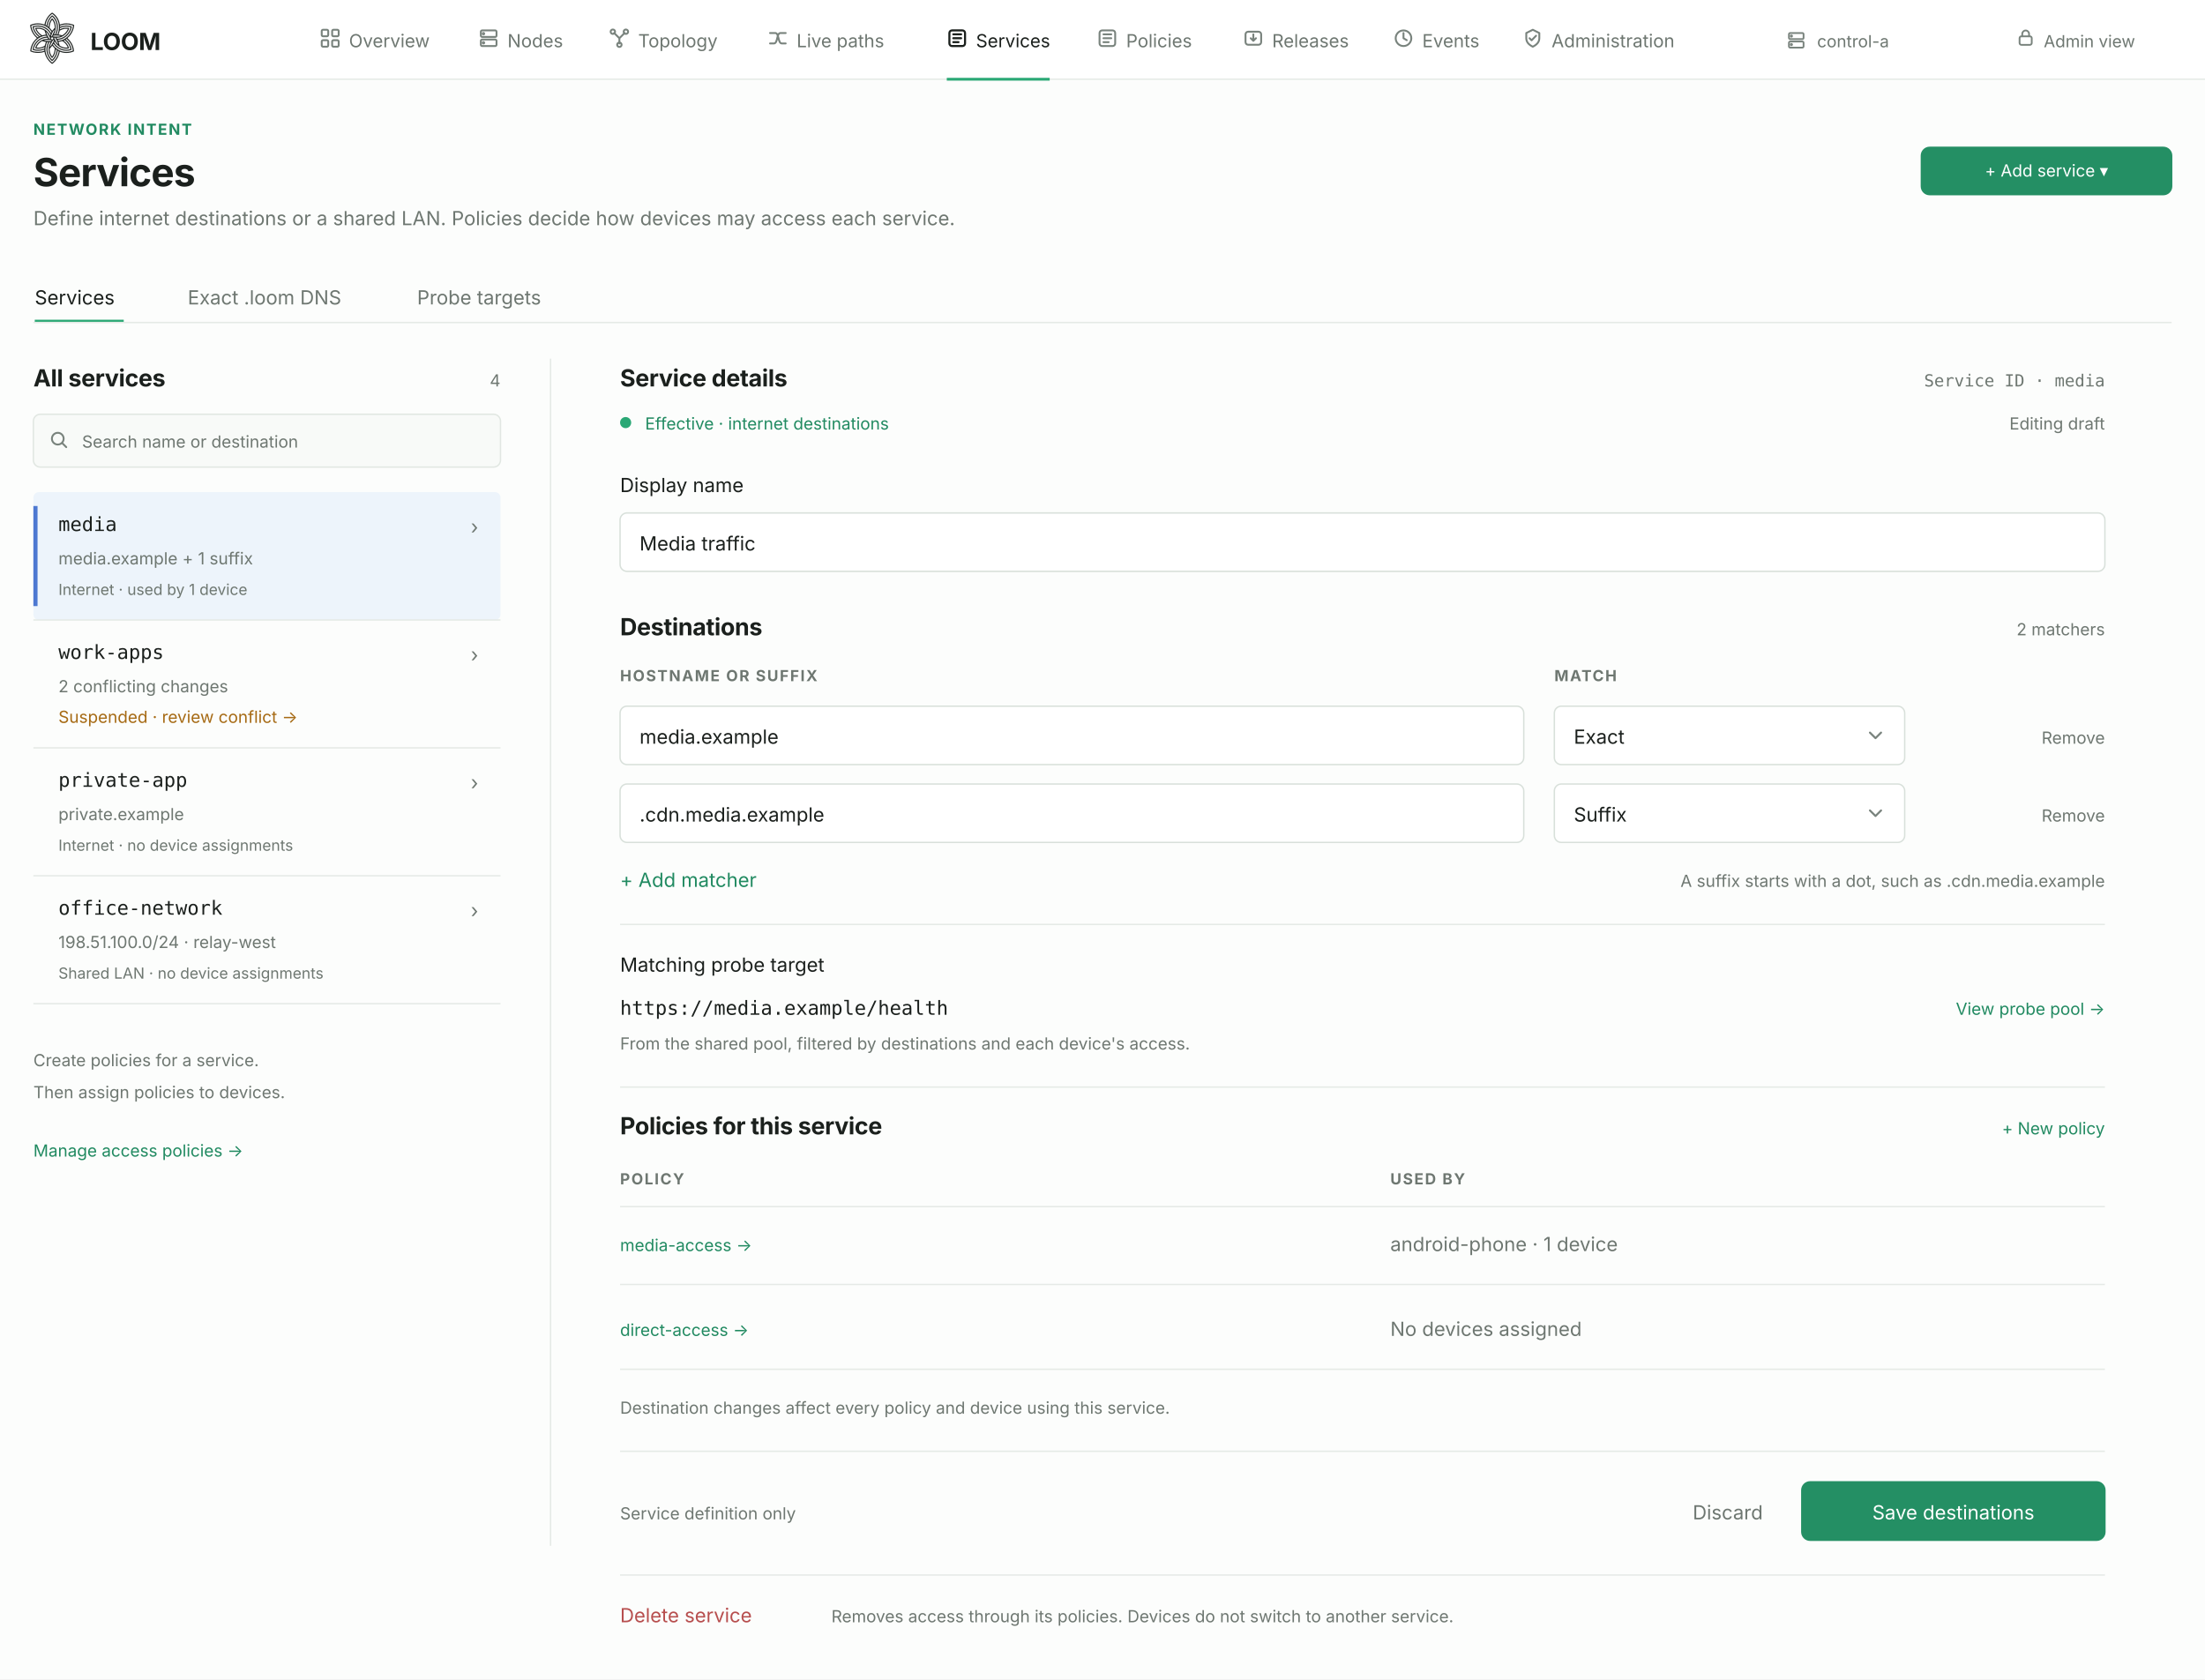
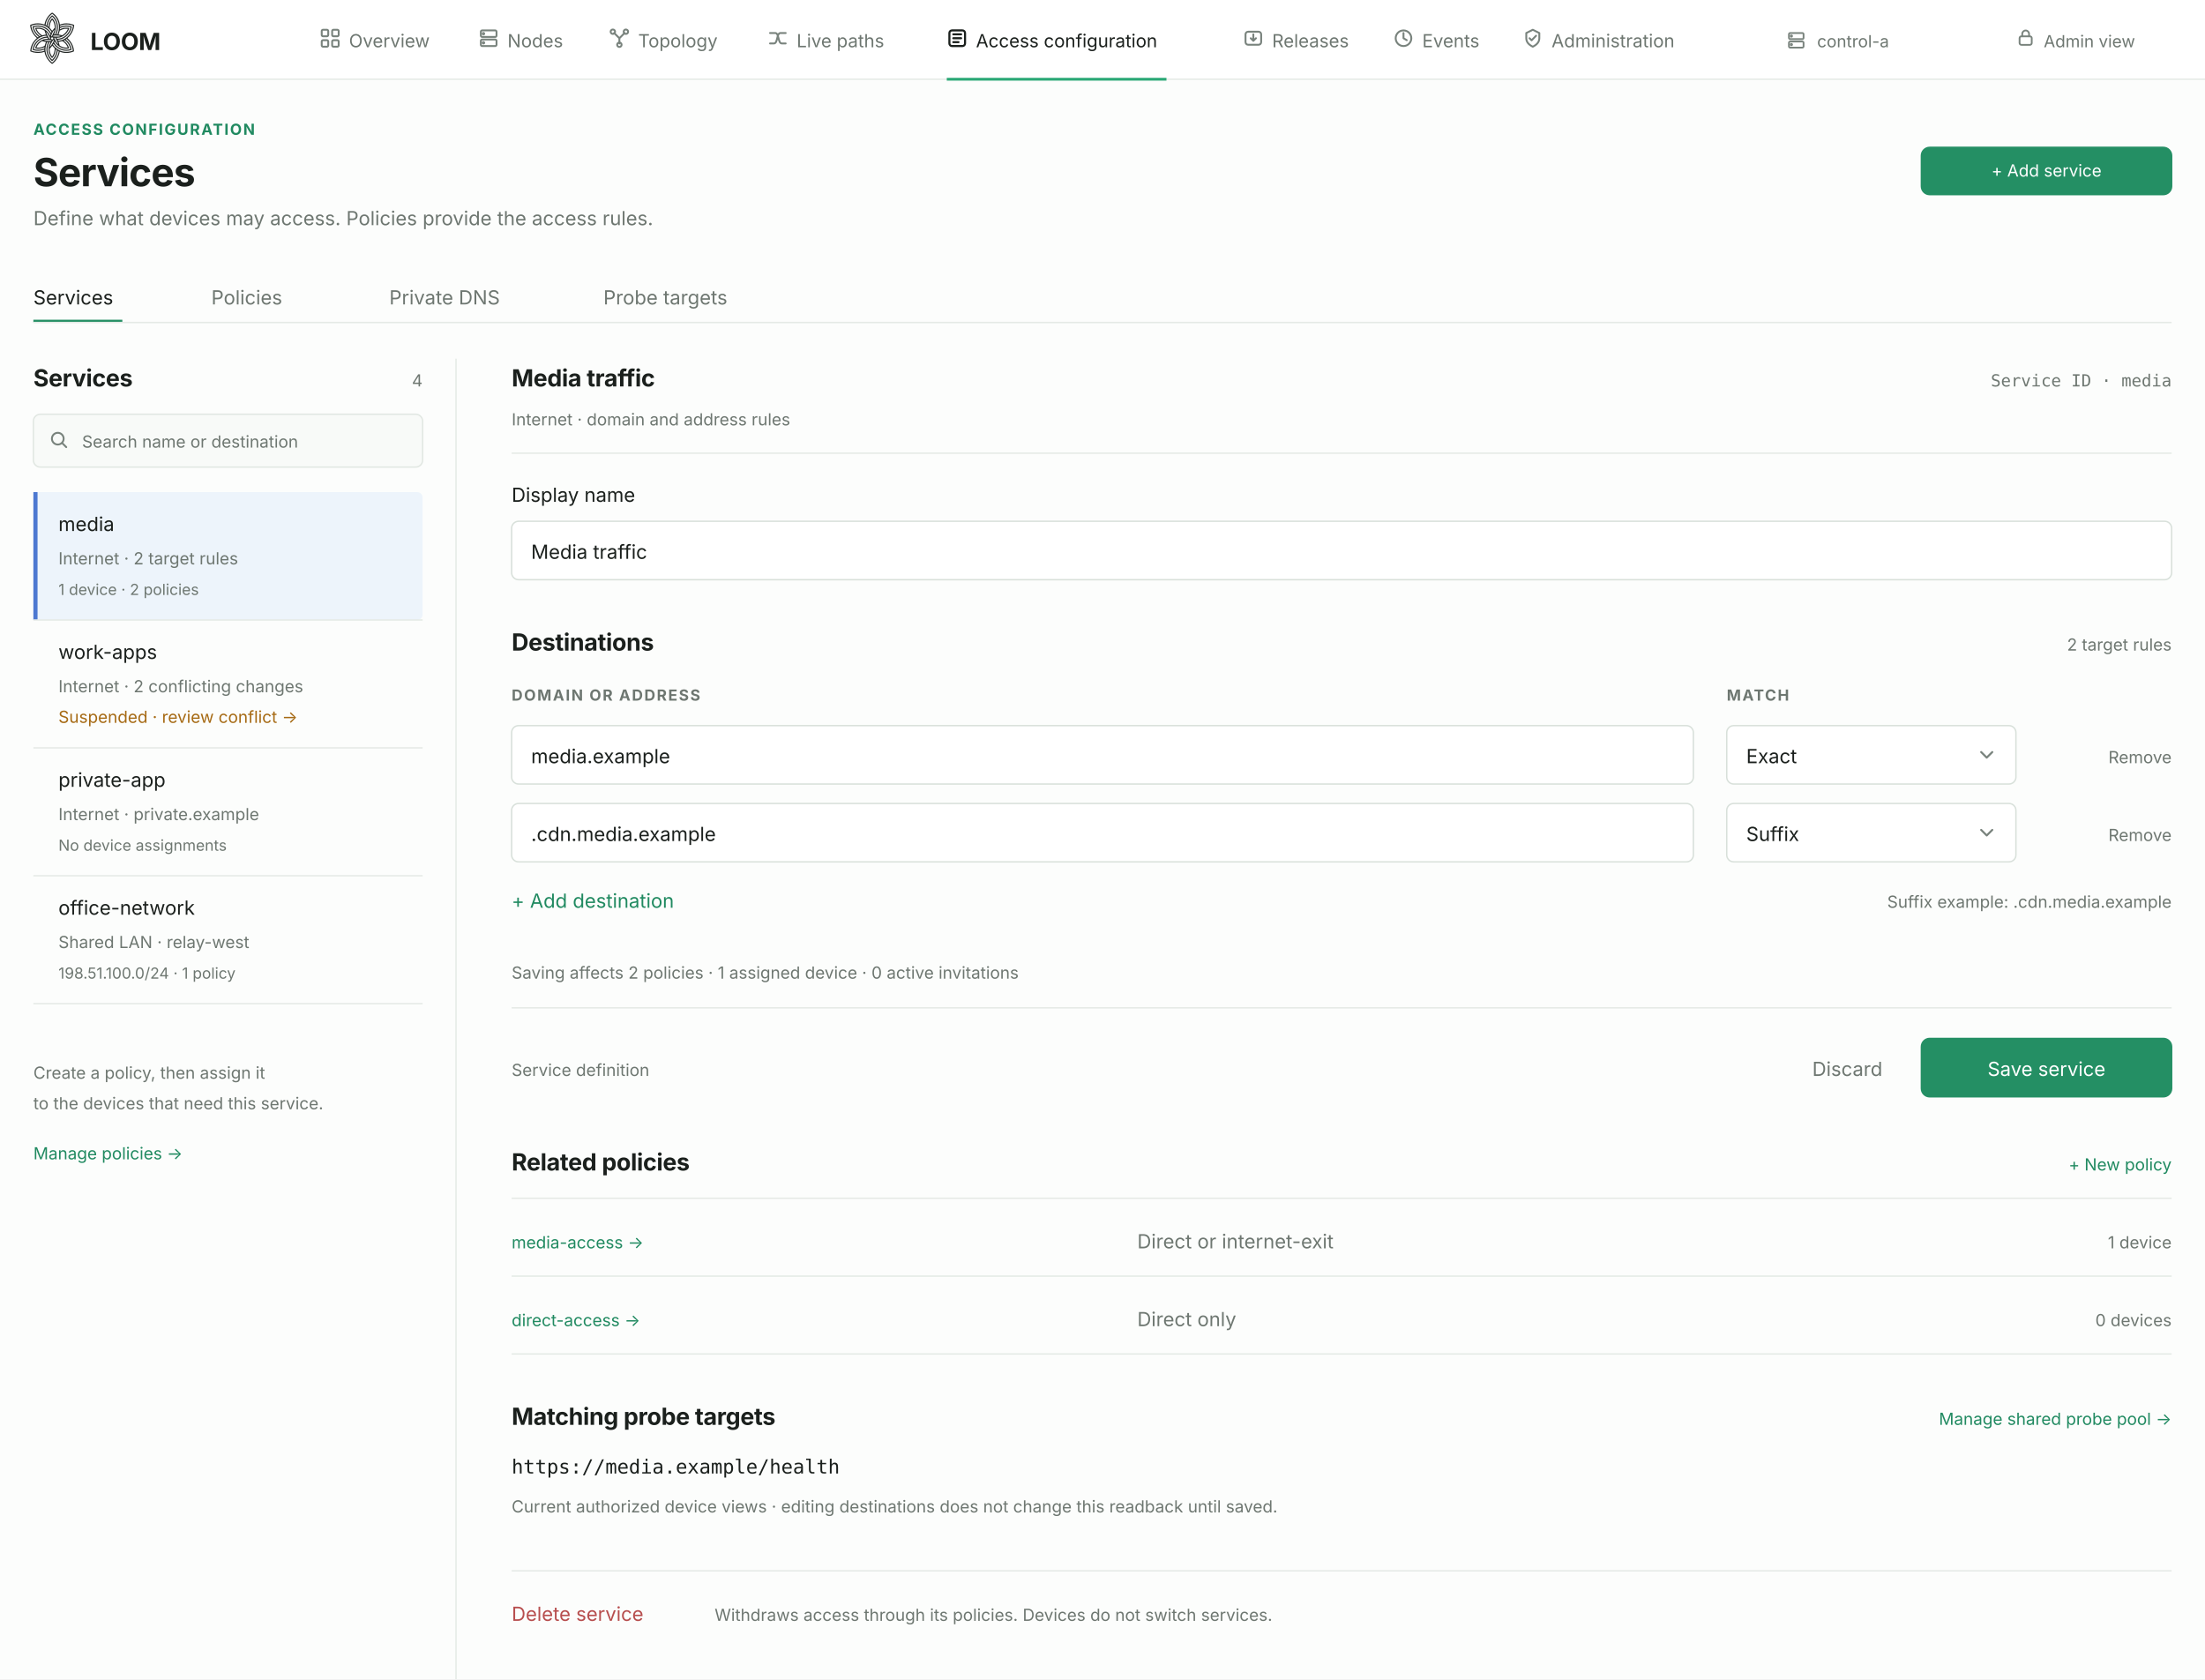
- <svg xmlns="http://www.w3.org/2000/svg" width="1586" height="1208" viewBox="0 0 1586 1208" role="img" aria-labelledby="svg-title svg-desc">
+ <svg xmlns="http://www.w3.org/2000/svg" width="1586" height="1208" viewBox="0 0 1586 1208" role="document" aria-labelledby="svg-title svg-desc">
  <defs>
    <marker id="route-arrow" markerWidth="8" markerHeight="8" refX="7" refY="4" orient="auto" markerUnits="strokeWidth">
      <path d="M0 0L8 4L0 8Z" fill="#4D78D1" />
    </marker>
    <symbol id="icon-grid" viewBox="0 0 16 16">
      <rect x="1.5" y="1.5" width="5" height="5" rx="1" />
      <rect x="9.5" y="1.5" width="5" height="5" rx="1" />
      <rect x="1.5" y="9.5" width="5" height="5" rx="1" />
      <rect x="9.5" y="9.5" width="5" height="5" rx="1" />
    </symbol>
    <symbol id="icon-node" viewBox="0 0 16 16">
      <rect x="2" y="2" width="12" height="5" rx="1" />
      <rect x="2" y="9" width="12" height="5" rx="1" />
      <circle cx="4" cy="4.5" r=".6" />
      <circle cx="4" cy="11.5" r=".6" />
    </symbol>
    <symbol id="icon-topology" viewBox="0 0 16 16">
      <path d="M4 4l4 4 4-4M8 8v4" />
      <circle cx="3" cy="3" r="1.7" />
      <circle cx="13" cy="3" r="1.7" />
      <circle cx="8" cy="13" r="1.7" />
    </symbol>
    <symbol id="icon-path" viewBox="0 0 16 16">
      <path d="M2 4h4c3 0 2 8 5 8h3M2 12h3c3 0 2-8 5-8h4" />
    </symbol>
    <symbol id="icon-service" viewBox="0 0 16 16">
      <rect x="2" y="2" width="12" height="12" rx="2" />
      <path d="M5 5h6M5 8h6M5 11h4" />
    </symbol>
    <symbol id="icon-release" viewBox="0 0 16 16">
      <rect x="2" y="3" width="12" height="10" rx="2" />
      <path d="M8 5v5m-2-2 2 2 2-2" />
    </symbol>
    <symbol id="icon-events" viewBox="0 0 16 16">
      <circle cx="8" cy="8" r="6" />
      <path d="M8 4v4l2.5 1.5" />
    </symbol>
    <symbol id="icon-signed" viewBox="0 0 16 16">
      <path d="M8 1.5 13 4v4c0 3-2 5-5 6.5C5 13 3 11 3 8V4Z" />
      <path d="m5.5 8 1.6 1.6 3.4-3.5" />
    </symbol>
    <symbol id="icon-lock" viewBox="0 0 16 16">
      <rect x="3" y="7" width="10" height="7" rx="1.5" />
      <path d="M5.2 7V5a2.8 2.8 0 0 1 5.6 0v2" />
    </symbol>
    <symbol id="icon-search" viewBox="0 0 16 16">
      <circle cx="7" cy="7" r="4.5" />
      <path d="m10.5 10.5 3 3" />
    </symbol>
    <symbol id="icon-terminal" viewBox="0 0 16 16">
      <rect x="1.5" y="2" width="13" height="12" rx="2" />
      <path d="m4 5 3 3-3 3m5 0h3" />
    </symbol>
    <symbol id="icon-code" viewBox="0 0 16 16">
      <path d="m5.5 3-4 5 4 5m5-10 4 5-4 5M9.5 2l-3 12" />
    </symbol>
    <symbol id="icon-qr" viewBox="0 0 16 16">
      <path d="M2 2h4v4H2zm8 0h4v4h-4zM2 10h4v4H2zm8 0v2m3-2v4m-3 0h2" />
    </symbol>
    <symbol id="icon-phone" viewBox="0 0 16 16">
      <rect x="4" y="1" width="8" height="14" rx="2" />
      <path d="M7 3h2M7 13h2" />
    </symbol>
    <symbol id="icon-globe" viewBox="0 0 16 16">
      <circle cx="8" cy="8" r="6" />
      <ellipse cx="8" cy="8" rx="2.5" ry="6" />
      <path d="M2 8h12" />
    </symbol>
    <symbol id="icon-expand" viewBox="0 0 16 16">
      <path d="M6 2H2v4m8-4h4v4M2 10v4h4m8-4v4h-4" />
    </symbol>
    <symbol id="icon-chevron" viewBox="0 0 16 16">
      <path d="m4 6 4 4 4-4" />
    </symbol>
    <symbol id="icon-filter" viewBox="0 0 16 16">
      <path d="M2 4h12M4 8h8m-6 4h4" />
    </symbol>
    <style>
    .ui { font-family: Inter, "Atkinson Hyperlegible Next", ui-sans-serif, system-ui, -apple-system, "Segoe UI", sans-serif; fill:#1B201D }
    .mono { font-family: "Intel One Mono", "SFMono-Regular", Consolas, monospace }
    .title { font-size:28px; font-weight:700; letter-spacing:-.5px }
    .section { font-size:17px; font-weight:650; letter-spacing:-.2px }
    .metric { font-size:22px; font-weight:650; letter-spacing:-.3px }
    .body { font-size:14px }
    .small { font-size:12px }
    .tiny { font-size:11px }
    .micro { font-size:10px }
    .eyebrow { font-size:11px; font-weight:700; letter-spacing:1px }
    .muted { fill:#6E7771 }
    .faint { fill:#929B95 }
    .green { fill:#218A61 }
    .amber { fill:#A66A14 }
    .red { fill:#B74E4E }
    .blue { fill:#427994 }
    .white { fill:#FFFFFF }
    .nav { font-size:13px }
    .nav-icon { fill:none; stroke:#79837D; stroke-width:1.45; stroke-linecap:round; stroke-linejoin:round }
    .nav-active { fill:none; stroke:#1B201D; stroke-width:1.6; stroke-linecap:round; stroke-linejoin:round }
    .rule { stroke:#E5EAE6; stroke-width:1 }
    .dash { stroke:#ABB7AF; stroke-width:1.5; stroke-dasharray:5 5; fill:none }
    .link { stroke:#B8C4BC; stroke-width:2; fill:none }
    .selected { stroke:#4D78D1; stroke-width:2.3; fill:none; marker-end:url(#route-arrow) }
</style>
  </defs>
  <rect width="1586" height="1208" fill="#FCFDFC" />
  <rect x="0" y="0" width="1586" height="58" fill="#FFFFFF" />
  <line class="rule" x1="0" y1="57" x2="1586" y2="57" />
  <svg x="18" y="8" width="39" height="39" viewBox="127 112 1000 1000">
    <g transform="translate(0,1254) scale(1,-1)">
      <path d="M616 1108 c-67 -49 -118 -133 -129 -209 0 -6 0 -6 -14 -1 -75 27 -166 24 -239 -6 -13 -5 -14 -7 -11 -29 12 -80 53 -155 115 -211 l9 -8 -6 -5 c-61 -53 -100 -121 -114 -200 -5 -31 -5 -38 4 -42 57 -26 138 -34 203 -20 13 2 22 5 39 10 14 5 14 5 15 -2 9 -70 60 -155 121 -204 17 -15 18 -15 34 -2 47 37 87 93 107 151 7 20 16 52 16 60 0 4 1 4 12 0 72 -28 158 -27 236 3 17 6 17 7 15 27 -8 79 -49 159 -111 215 l-9 9 10 9 c61 53 105 139 114 219 2 15 1 16 -28 26 -75 25 -156 25 -227 -2 -4 -1 -8 -2 -8 -2 -1 0 -2 7 -3 15 -15 81 -60 152 -126 198 -12 9 -14 9 -25 1z M639 1084 c105 -82 142 -225 92 -356 -7 -18 -7 -17 -16 -17 -4 0 -8 1 -8 1 -1 1 1 7 4 15 32 78 30 170 -5 243 -16 35 -40 66 -68 88 -9 8 -11 8 -20 0 -47 -39 -82 -103 -93 -169 -1 -7 -2 -12 -2 -13 -1 0 -17 8 -17 9 -1 1 4 27 7 40 13 44 37 89 68 124 15 16 44 43 47 43 0 0 5 -3 11 -8z M638 1031 c77 -72 98 -200 50 -307 -3 -8 -5 -11 -7 -12 -2 -1 -17 -1 -18 0 -1 0 2 6 5 12 44 94 31 213 -31 278 -10 11 -12 10 -29 -12 -26 -36 -44 -83 -47 -128 0 -6 -1 -11 -1 -11 -1 0 -6 4 -16 11 -4 3 2 39 12 67 13 41 41 84 68 108 4 4 3 4 14 -6z M635 973 c24 -33 37 -74 40 -124 l0 -15 -10 -10 c-11 -11 -23 -25 -32 -38 -6 -8 -5 -9 -13 3 -9 13 -19 24 -30 36 l-10 10 0 13 c3 48 18 94 42 128 6 7 6 7 13 -3z M413 893 c79 -13 148 -56 193 -118 12 -17 11 -15 6 -26 -3 -6 -5 -10 -5 -10 0 0 -4 6 -9 13 -66 103 -190 147 -314 114 -20 -6 -21 -6 -14 -34 15 -60 54 -120 102 -158 9 -8 9 -7 0 -12 -9 -6 -8 -6 -18 2 -57 48 -97 120 -110 196 -2 14 -3 13 7 16 22 9 53 16 85 19 13 2 61 0 77 -2z M923 895 c30 -3 83 -16 89 -22 2 -2 -7 -43 -14 -64 -34 -100 -109 -176 -200 -203 -23 -7 -59 -13 -61 -11 -2 2 -8 16 -8 16 0 1 7 2 16 2 74 9 136 45 185 108 27 35 49 81 57 120 4 17 3 19 -13 24 -62 19 -135 15 -193 -9 -9 -4 -9 -5 -9 7 l0 10 9 3 c25 10 56 17 83 19 9 1 50 1 59 0z M400 854 c70 -9 134 -47 176 -104 7 -11 21 -34 21 -36 0 -2 -6 -24 -7 -25 0 -1 -4 5 -8 13 -38 76 -106 124 -190 134 -14 2 -49 1 -62 -1 -16 -3 -18 -5 -12 -21 14 -42 48 -88 87 -117 7 -5 13 -10 13 -10 0 -1 -17 -9 -18 -9 -5 0 -42 35 -56 52 -24 29 -46 72 -54 105 -3 11 -3 10 11 14 30 8 67 10 99 5z M926 854 c13 -1 39 -7 40 -9 2 -2 -8 -34 -17 -55 -43 -93 -125 -152 -220 -158 l-11 0 -6 9 c-3 5 -5 9 -5 9 0 1 8 1 18 1 56 0 107 23 153 69 29 29 59 79 63 104 1 10 -11 13 -53 12 -42 0 -71 -6 -107 -24 -12 -6 -11 -6 -10 5 1 4 1 9 1 10 0 3 1 3 13 8 45 19 93 26 141 19z M391 816 c30 -3 68 -16 91 -32 l6 -3 4 -15 c4 -16 10 -34 16 -47 4 -11 4 -11 -3 -11 -12 -2 -37 -6 -48 -9 -16 -4 -14 -4 -26 4 -38 25 -67 57 -86 96 -7 15 -7 16 0 17 10 1 36 1 46 0z M914 816 c3 -2 2 -5 -4 -18 -19 -39 -53 -75 -89 -97 l-8 -5 -11 3 c-15 4 -33 8 -45 9 -6 1 -11 2 -11 2 -1 0 1 7 4 14 6 17 12 36 15 48 l1 9 9 5 c27 15 55 25 85 30 10 1 51 1 54 0z M669 789 c-4 -19 -7 -27 -14 -39 -10 -18 -20 -39 -29 -64 -1 -4 -2 -5 -10 -9 -9 -5 -9 -5 -5 11 10 40 28 75 51 103 10 12 10 12 7 -2z M529 746 c14 -16 17 -20 25 -37 8 -17 22 -42 30 -54 5 -9 6 -24 1 -26 -7 -2 -13 5 -35 46 -15 28 -35 75 -35 83 0 2 7 -4 14 -12z M721 691 c25 -1 43 -3 61 -8 4 0 2 -2 -8 -5 -19 -6 -28 -7 -48 -6 -12 1 -29 1 -46 1 -36 -1 -37 -1 -33 11 2 7 1 6 24 7 12 0 23 1 26 1 2 0 13 0 24 -1z M525 681 c5 -10 5 -10 -7 -10 -120 -9 -223 -101 -248 -221 -4 -22 -4 -23 11 -28 61 -19 132 -16 192 7 5 2 9 3 10 3 0 0 0 -5 0 -10 l1 -9 -9 -4 c-62 -24 -145 -25 -216 -1 -17 5 -16 4 -14 15 15 104 74 190 160 235 34 17 63 25 108 30 8 1 7 2 12 -7z M638 655 l9 -4 0 -10 c1 -13 2 -12 -10 -19 l-9 -6 -10 6 -9 6 -1 11 0 11 9 5 c12 6 11 6 21 0z M683 651 c0 -1 6 -10 12 -21 18 -30 29 -54 39 -82 6 -19 6 -19 -4 -9 -16 16 -22 25 -30 42 -7 14 -25 48 -30 54 -2 3 -3 15 -1 16 1 2 13 1 14 0z M546 642 c3 -5 5 -9 5 -9 0 -1 -7 -1 -16 -1 -94 0 -185 -66 -216 -155 -7 -22 -6 -23 23 -27 44 -5 89 3 131 21 7 3 13 6 13 6 0 -1 -1 -5 -1 -11 l-1 -11 -11 -5 c-53 -22 -115 -26 -174 -12 -11 3 -10 3 -9 10 8 39 30 82 58 115 44 53 119 88 184 88 l9 0 5 -9z M902 622 c45 -39 79 -92 96 -151 5 -19 10 -43 10 -51 l1 -7 -14 -5 c-89 -30 -180 -22 -253 22 -40 25 -68 49 -93 83 l-7 10 4 7 c7 13 6 12 12 3 73 -104 198 -148 317 -110 12 4 13 4 8 27 -9 42 -31 88 -59 123 -8 10 -33 35 -42 41 -6 5 -6 5 2 11 9 6 8 6 18 -3z M542 610 c10 -1 27 -1 38 -1 l20 0 8 -5 c4 -2 8 -4 8 -5 0 0 -1 -2 -2 -4 l-1 -4 -43 0 c-45 1 -55 2 -81 7 -8 1 -14 3 -15 3 0 1 15 6 27 8 15 3 15 3 20 2 2 0 11 0 21 -1z M661 609 c5 -9 -53 -107 -73 -125 -3 -3 -3 0 1 14 4 17 8 26 14 37 12 18 31 52 34 60 1 2 4 5 11 10 11 7 11 7 13 4z M863 604 c48 -36 83 -90 98 -148 2 -7 3 -14 3 -14 -1 -1 -5 -3 -11 -4 -90 -23 -180 3 -247 69 -17 18 -42 51 -42 56 0 2 9 20 10 20 0 0 3 -4 5 -8 36 -66 102 -112 177 -124 12 -2 51 -2 64 0 19 4 21 5 17 17 -15 50 -55 103 -97 128 -1 1 -2 2 -2 2 0 1 17 10 19 10 0 0 3 -2 6 -4z M458 585 c12 -4 37 -9 48 -11 8 0 7 0 3 -10 -5 -13 -13 -36 -16 -49 -3 -13 -2 -12 -19 -21 -38 -19 -72 -26 -112 -25 -22 1 -23 1 -23 5 3 13 23 45 41 67 16 18 58 49 64 48 1 -1 7 -2 14 -4z M824 583 c35 -22 63 -53 81 -89 6 -12 11 -22 10 -23 -4 -3 -47 -2 -68 2 -26 5 -69 24 -82 35 0 1 -2 8 -4 17 -2 9 -6 23 -10 32 -6 19 -6 18 1 19 14 1 57 11 59 13 1 1 4 0 13 -6z M553 570 c1 -1 1 -2 -2 -7 -11 -21 -21 -55 -26 -82 -15 -86 17 -180 82 -245 20 -20 19 -20 40 0 44 45 71 101 82 165 1 6 2 11 2 11 0 1 4 -1 9 -4 l8 -4 0 -5 c-11 -74 -51 -146 -110 -198 -12 -10 -10 -10 -21 -1 -77 65 -122 167 -113 259 3 34 14 74 26 103 l4 9 9 0 c5 0 9 0 10 -1z M597 570 c0 -1 -4 -9 -8 -18 -43 -88 -35 -184 20 -258 15 -20 17 -21 27 -10 30 33 52 90 57 145 0 11 0 11 10 3 10 -7 9 -6 7 -19 -7 -62 -34 -117 -76 -161 l-7 -7 -8 8 c-51 50 -82 131 -77 200 3 35 12 70 28 103 l7 14 10 0 c5 0 10 0 10 0z M639 493 c5 -6 14 -17 22 -24 l13 -14 0 -8 c0 -44 -14 -93 -38 -130 -9 -14 -9 -14 -13 -8 -26 35 -42 84 -42 127 l0 11 12 12 c11 12 22 25 31 38 3 4 6 7 6 7 0 0 4 -5 9 -11z" fill="#252927" fill-rule="evenodd" clip-rule="evenodd" />
    </g>
  </svg>
  <text class="ui section" x="65" y="36" text-anchor="start">LOOM</text>
  <use href="#icon-grid" x="230" y="20" width="15" height="15" class="nav-icon" />
  <text class="ui nav muted" x="251" y="34" text-anchor="start">Overview</text>
  <use href="#icon-node" x="344" y="20" width="15" height="15" class="nav-icon" />
  <text class="ui nav muted" x="365" y="34" text-anchor="start">Nodes</text>
  <use href="#icon-topology" x="438" y="20" width="15" height="15" class="nav-icon" />
  <text class="ui nav muted" x="459" y="34" text-anchor="start">Topology</text>
  <use href="#icon-path" x="552" y="20" width="15" height="15" class="nav-icon" />
  <text class="ui nav muted" x="573" y="34" text-anchor="start">Live paths</text>
-   <use href="#icon-service" x="681" y="20" width="15" height="15" class="nav-active" />
-   <text class="ui nav" x="702" y="34" text-anchor="start">Services</text>
-   <line x1="681" y1="57" x2="755" y2="57" stroke="#2AA875" stroke-width="2" />
-   <use href="#icon-service" x="789" y="20" width="15" height="15" class="nav-icon" />
-   <text class="ui nav muted" x="810" y="34" text-anchor="start">Policies</text>
+   <a href="05-services.svg" data-ui="intent-entry">
+     <use href="#icon-service" x="681" y="20" width="15" height="15" class="nav-active" />
+     <text class="ui nav" x="702" y="34" text-anchor="start">Access configuration</text>
+     <line x1="681" y1="57" x2="839" y2="57" stroke="#2AA875" stroke-width="2" />
+   </a>
  <use href="#icon-release" x="894" y="20" width="15" height="15" class="nav-icon" />
  <text class="ui nav muted" x="915" y="34" text-anchor="start">Releases</text>
  <use href="#icon-events" x="1002" y="20" width="15" height="15" class="nav-icon" />
  <text class="ui nav muted" x="1023" y="34" text-anchor="start">Events</text>
  <a href="09-administration.svg" data-ui="administration-entry">
    <use href="#icon-signed" x="1095" y="20" width="15" height="15" class="nav-icon" />
    <text class="ui nav muted" x="1116" y="34" text-anchor="start">Administration</text>
  </a>
  <use href="#icon-node" x="1285" y="22" width="14" height="14" class="nav-icon" />
  <text class="ui small muted" x="1307" y="34" text-anchor="start">control-a</text>
  <use href="#icon-lock" x="1450" y="20" width="14" height="14" class="nav-icon" />
  <text class="ui small muted" x="1470" y="34" text-anchor="start">Admin view</text>
-   <text class="ui eyebrow green" x="24" y="97" text-anchor="start">NETWORK INTENT</text>
+   <text class="ui eyebrow green" x="24" y="97" text-anchor="start">ACCESS CONFIGURATION</text>
  <text class="ui title" x="24" y="134" text-anchor="start">Services</text>
-   <text class="ui body muted" x="24" y="162" text-anchor="start">Define internet destinations or a shared LAN. Policies decide how devices may access each service.</text>
-   <text class="ui body" x="25" y="219" text-anchor="start">Services</text>
-   <line x1="25" y1="231" x2="89" y2="231" stroke="#2AA875" stroke-width="2" />
-   <text class="ui body muted" x="135" y="219" text-anchor="start">Exact .loom DNS</text>
-   <text class="ui body muted" x="300" y="219" text-anchor="start">Probe targets</text>
+   <text class="ui body muted" x="24" y="162" text-anchor="start">Define what devices may access. Policies provide the access rules.</text>
+   <a href="05-services.svg" data-ui="intent-tab" aria-current="page">
+     <rect x="20" y="192" width="100" height="40" rx="0" fill="transparent" stroke="none" />
+     <text class="ui body" x="24" y="219" text-anchor="start">Services</text>
+     <line class="intent-selected" x1="24" y1="231" x2="88" y2="231" />
+   </a>
+   <a href="06-policies.svg" data-ui="intent-tab" aria-current="false">
+     <rect x="148" y="192" width="100" height="40" rx="0" fill="transparent" stroke="none" />
+     <text class="ui body muted" x="152" y="219" text-anchor="start">Policies</text>
+   </a>
+   <a href="05-services-dns.svg" data-ui="intent-tab" aria-current="false">
+     <rect x="276" y="192" width="126" height="40" rx="0" fill="transparent" stroke="none" />
+     <text class="ui body muted" x="280" y="219" text-anchor="start">Private DNS</text>
+   </a>
+   <a href="05-services-probes.svg" data-ui="intent-tab" aria-current="false">
+     <rect x="430" y="192" width="140" height="40" rx="0" fill="transparent" stroke="none" />
+     <text class="ui body muted" x="434" y="219" text-anchor="start">Probe targets</text>
+   </a>
  <line class="rule" x1="24" y1="232" x2="1562" y2="232" />
+   <style>.intent-selected{stroke:#248F64;stroke-width:2}[data-ui="intent-tab"]:focus-visible text{text-decoration:underline}</style>
  <g data-ui="button">
    <rect x="1382" y="106" width="180" height="34" rx="6" fill="#248F64" stroke="#248F64" />
-     <text class="ui small white" x="1472" y="127" text-anchor="middle">+ Add service ▾</text>
+     <text class="ui small white" x="1472" y="127" text-anchor="middle">+ Add service</text>
  </g>
  <g data-ui="catalog-list">
-     <text class="ui section" x="24" y="278" text-anchor="start">All services</text>
-     <text class="ui small muted" x="360" y="278" text-anchor="end">4</text>
-     <rect x="24" y="298" width="336" height="38" rx="5" fill="#F8FAF8" stroke="#E1E7E2" />
+     <text class="ui section" x="24" y="278" text-anchor="start">Services</text>
+     <text class="ui small muted" x="304" y="278" text-anchor="end">4</text>
+     <rect x="24" y="298" width="280" height="38" rx="5" fill="#F8FAF8" stroke="#E1E7E2" />
    <use href="#icon-search" x="35" y="309" width="15" height="15" class="nav-icon" />
    <text class="ui small muted" x="59" y="322" text-anchor="start">Search name or destination</text>
-     <g data-ui="catalog-item" data-object="demo-video" aria-selected="true">
-       <rect x="24" y="354" width="336" height="92" rx="4" fill="#EDF4FB" stroke="none" />
-       <rect x="24" y="364" width="3" height="72" rx="0" fill="#4D78D1" stroke="none" />
-       <text class="ui body mono" x="42" y="382" text-anchor="start">media</text>
-       <text class="ui small muted" x="42" y="406" text-anchor="start">media.example + 1 suffix</text>
-       <text class="ui tiny muted" x="42" y="428" text-anchor="start">Internet · used by 1 device</text>
-       <text class="ui body muted" x="344" y="384" text-anchor="end">›</text>
-       <line class="rule" x1="24" y1="446" x2="360" y2="446" />
-     </g>
-     <g data-ui="catalog-item" data-object="demo-work" aria-selected="false">
-       <text class="ui body mono" x="42" y="474" text-anchor="start">work-apps</text>
-       <text class="ui small muted" x="42" y="498" text-anchor="start">2 conflicting changes</text>
-       <a href="09-administration-configuration.svg#compare" data-ui="configuration-conflict-link">
+     <a href="05-services.svg" data-ui="catalog-navigation">
+       <g data-ui="catalog-item" data-object="demo-video" aria-selected="true">
+         <rect x="24" y="354" width="280" height="92" rx="4" fill="#EDF4FB" stroke="none" />
+         <rect x="24" y="354" width="3" height="92" rx="0" fill="#4D78D1" stroke="none" />
+         <text class="ui body" x="42" y="382" text-anchor="start">media</text>
+         <text class="ui small muted" x="42" y="406" text-anchor="start">Internet · 2 target rules</text>
+         <text class="ui tiny muted" x="42" y="428" text-anchor="start">1 device · 2 policies</text>
+         <line class="rule" x1="24" y1="446" x2="304" y2="446" />
+       </g>
+     </a>
+     <a href="09-administration-configuration.svg#compare" data-ui="catalog-navigation">
+       <g data-ui="catalog-item" data-object="demo-work" aria-selected="false">
+         <rect x="24" y="446" width="3" height="92" rx="0" fill="transparent" stroke="none" />
+         <text class="ui body" x="42" y="474" text-anchor="start">work-apps</text>
+         <text class="ui small muted" x="42" y="498" text-anchor="start">Internet · 2 conflicting changes</text>
        <text class="ui small amber" x="42" y="520" text-anchor="start">Suspended · review conflict →</text>
+         <line class="rule" x1="24" y1="538" x2="304" y2="538" />
+       </g>
+     </a>
+     <g data-ui="catalog-item" data-object="demo-private" aria-selected="false">
+       <rect x="24" y="538" width="3" height="92" rx="0" fill="transparent" stroke="none" />
+       <text class="ui body" x="42" y="566" text-anchor="start">private-app</text>
+       <text class="ui small muted" x="42" y="590" text-anchor="start">Internet · private.example</text>
+       <text class="ui tiny muted" x="42" y="612" text-anchor="start">No device assignments</text>
+       <line class="rule" x1="24" y1="630" x2="304" y2="630" />
+     </g>
+     <a href="05-services-lan.svg" data-ui="catalog-navigation">
+       <g data-ui="catalog-item" data-object="demo-office" aria-selected="false">
+         <rect x="24" y="630" width="3" height="92" rx="0" fill="transparent" stroke="none" />
+         <text class="ui body" x="42" y="658" text-anchor="start">office-network</text>
+         <text class="ui small muted" x="42" y="682" text-anchor="start">Shared LAN · relay-west</text>
+         <text class="ui tiny muted" x="42" y="704" text-anchor="start">198.51.100.0/24 · 1 policy</text>
+         <line class="rule" x1="24" y1="722" x2="304" y2="722" />
+       </g>
+     </a>
+   </g>
+   <text class="ui small muted" x="24" y="776" text-anchor="start">Create a policy, then assign it</text>
+   <text class="ui small muted" x="24" y="798" text-anchor="start">to the devices that need this service.</text>
+   <a data-ui="navigation" data-route="/policies" href="06-policies.svg">
+     <text class="ui small green" x="24" y="834" text-anchor="start">Manage policies →</text>
+   </a>
+   <line class="rule" x1="328" y1="258" x2="328" y2="1208" />
+   <g data-ui="service-editor" data-service="demo-video">
+     <text class="ui section" x="368" y="278" text-anchor="start">Media traffic</text>
+     <text class="ui small mono muted" x="1562" y="278" text-anchor="end">Service ID · media</text>
+     <text class="ui small muted" x="368" y="306" text-anchor="start">Internet · domain and address rules</text>
+     <line class="rule" x1="368" y1="326" x2="1562" y2="326" />
+     <text class="ui body" x="368" y="361" text-anchor="start">Display name</text>
+     <g data-ui="input">
+       <rect x="368" y="375" width="1194" height="42" rx="5" fill="#FFFFFF" stroke="#D8E0DA" />
+       <text class="ui body" x="382" y="402" text-anchor="start">Media traffic</text>
+     </g>
+     <g data-ui="service-destinations">
+       <text class="ui section" x="368" y="468" text-anchor="start">Destinations</text>
+       <text class="ui small muted" x="1562" y="468" text-anchor="end">2 target rules</text>
+       <text class="ui eyebrow muted" x="368" y="504" text-anchor="start">DOMAIN OR ADDRESS</text>
+       <text class="ui eyebrow muted" x="1242" y="504" text-anchor="start">MATCH</text>
+       <g data-ui="input">
+         <rect x="368" y="522" width="850" height="42" rx="5" fill="#FFFFFF" stroke="#D8E0DA" />
+         <text class="ui body" x="382" y="549" text-anchor="start">media.example</text>
+       </g>
+       <g data-ui="input">
+         <rect x="1242" y="522" width="208" height="42" rx="5" fill="#FFFFFF" stroke="#D8E0DA" />
+         <text class="ui body" x="1256" y="549" text-anchor="start">Exact</text>
+         <use href="#icon-chevron" x="1421" y="535" width="16" height="16" class="nav-icon" />
+       </g>
+       <text class="ui small muted" x="1562" y="549" text-anchor="end">Remove</text>
+       <g data-ui="input">
+         <rect x="368" y="578" width="850" height="42" rx="5" fill="#FFFFFF" stroke="#D8E0DA" />
+         <text class="ui body" x="382" y="605" text-anchor="start">.cdn.media.example</text>
+       </g>
+       <g data-ui="input">
+         <rect x="1242" y="578" width="208" height="42" rx="5" fill="#FFFFFF" stroke="#D8E0DA" />
+         <text class="ui body" x="1256" y="605" text-anchor="start">Suffix</text>
+         <use href="#icon-chevron" x="1421" y="591" width="16" height="16" class="nav-icon" />
+       </g>
+       <text class="ui small muted" x="1562" y="605" text-anchor="end">Remove</text>
+       <text class="ui body green" x="368" y="653" text-anchor="start">+ Add destination</text>
+       <text class="ui small muted" x="1562" y="653" text-anchor="end">Suffix example: .cdn.media.example</text>
+     </g>
+     <g data-ui="service-change-impact">
+       <text class="ui small muted" x="368" y="704" text-anchor="start">Saving affects 2 policies · 1 assigned device · 0 active invitations</text>
+       <g data-ui="form-actions">
+         <line class="rule" x1="368" y1="725" x2="1562" y2="725" />
+         <text class="ui small muted" x="368" y="774" text-anchor="start">Service definition</text>
+         <text class="ui body muted" x="1354" y="774" text-anchor="end">Discard</text>
+         <rect x="1382" y="747" width="180" height="42" rx="6" fill="#248F64" stroke="#248F64" />
+         <text class="ui body white" x="1472" y="774" text-anchor="middle">Save service</text>
+       </g>
+     </g>
+     <g data-ui="service-policies" data-service="demo-video">
+       <text class="ui section" x="368" y="842" text-anchor="start">Related policies</text>
+       <g data-ui="navigation" data-route="/policies?new=1&amp;service=demo-video">
+         <text class="ui small green" x="1562" y="842" text-anchor="end">+ New policy</text>
+       </g>
+       <line class="rule" x1="368" y1="862" x2="1562" y2="862" />
+       <g data-ui="service-policy" data-policy="demo-policy" data-service="demo-video">
+         <a data-ui="navigation" data-route="/policies?policy=demo-policy" href="06-policies.svg">
+           <text class="ui small green" x="368" y="898" text-anchor="start">media-access →</text>
+         </a>
+         <text class="ui body muted" x="818" y="898" text-anchor="start">Direct or internet-exit</text>
+         <text class="ui small muted" x="1562" y="898" text-anchor="end">1 device</text>
+         <line class="rule" x1="368" y1="918" x2="1562" y2="918" />
+       </g>
+       <g data-ui="service-policy" data-policy="demo-direct-policy" data-service="demo-video">
+         <g data-ui="navigation" data-route="/policies?policy=demo-direct-policy">
+           <text class="ui small green" x="368" y="954" text-anchor="start">direct-access →</text>
+         </g>
+         <text class="ui body muted" x="818" y="954" text-anchor="start">Direct only</text>
+         <text class="ui small muted" x="1562" y="954" text-anchor="end">0 devices</text>
+         <line class="rule" x1="368" y1="974" x2="1562" y2="974" />
+       </g>
+     </g>
+     <g data-ui="service-probe-readback" aria-readonly="true">
+       <text class="ui section" x="368" y="1025" text-anchor="start">Matching probe targets</text>
+       <a data-ui="navigation" data-route="/services?tab=probes" href="05-services-probes.svg">
+         <text class="ui small green" x="1562" y="1025" text-anchor="end">Manage shared probe pool →</text>
      </a>
-       <text class="ui body muted" x="344" y="476" text-anchor="end">›</text>
-       <line class="rule" x1="24" y1="538" x2="360" y2="538" />
-     </g>
-     <g data-ui="catalog-item" data-object="demo-private" aria-selected="false">
-       <text class="ui body mono" x="42" y="566" text-anchor="start">private-app</text>
-       <text class="ui small muted" x="42" y="590" text-anchor="start">private.example</text>
-       <text class="ui tiny muted" x="42" y="612" text-anchor="start">Internet · no device assignments</text>
-       <text class="ui body muted" x="344" y="568" text-anchor="end">›</text>
-       <line class="rule" x1="24" y1="630" x2="360" y2="630" />
-     </g>
-     <g data-ui="catalog-item" data-object="demo-office" aria-selected="false">
-       <text class="ui body mono" x="42" y="658" text-anchor="start">office-network</text>
-       <text class="ui small muted" x="42" y="682" text-anchor="start">198.51.100.0/24 · relay-west</text>
-       <text class="ui tiny muted" x="42" y="704" text-anchor="start">Shared LAN · no device assignments</text>
-       <text class="ui body muted" x="344" y="660" text-anchor="end">›</text>
-       <line class="rule" x1="24" y1="722" x2="360" y2="722" />
-     </g>
+       <text class="ui body mono" x="368" y="1060" text-anchor="start">https://media.example/health</text>
+       <text class="ui small muted" x="368" y="1088" text-anchor="start">Current authorized device views · editing destinations does not change this readback until saved.</text>
+     </g>
+     <line class="rule" x1="368" y1="1130" x2="1562" y2="1130" />
+     <text class="ui body red" x="368" y="1166" text-anchor="start">Delete service</text>
+     <text class="ui small muted" x="514" y="1166" text-anchor="start">Withdraws access through its policies. Devices do not switch services.</text>
  </g>
-   <text class="ui small muted" x="24" y="767" text-anchor="start">Create policies for a service.</text>
-   <text class="ui small muted" x="24" y="790" text-anchor="start">Then assign policies to devices.</text>
-   <g data-ui="navigation" data-route="/policies">
-     <text class="ui small green" x="24" y="832" text-anchor="start">Manage access policies →</text>
-   </g>
-   <line class="rule" x1="396" y1="258" x2="396" y2="1112" />
-   <text class="ui section" x="446" y="278" text-anchor="start">Service details</text>
-   <text class="ui small mono muted" x="1514" y="278" text-anchor="end">Service ID · media</text>
-   <circle cx="450" cy="304" r="4" fill="#2AA875" stroke="none" />
-   <text class="ui small green" x="464" y="309" text-anchor="start">Effective · internet destinations</text>
-   <text class="ui small muted" x="1514" y="309" text-anchor="end">Editing draft</text>
-   <text class="ui body" x="446" y="354" text-anchor="start">Display name</text>
-   <g data-ui="input">
-     <rect x="446" y="369" width="1068" height="42" rx="5" fill="#FFFFFF" stroke="#D8E0DA" />
-     <text class="ui body" x="460" y="396" text-anchor="start">Media traffic</text>
-   </g>
-   <text class="ui section" x="446" y="457" text-anchor="start">Destinations</text>
-   <text class="ui small muted" x="1514" y="457" text-anchor="end">2 matchers</text>
-   <text class="ui eyebrow muted" x="446" y="490" text-anchor="start">HOSTNAME OR SUFFIX</text>
-   <text class="ui eyebrow muted" x="1118" y="490" text-anchor="start">MATCH</text>
-   <g data-ui="input">
-     <rect x="446" y="508" width="650" height="42" rx="5" fill="#FFFFFF" stroke="#D8E0DA" />
-     <text class="ui body" x="460" y="535" text-anchor="start">media.example</text>
-   </g>
-   <g data-ui="input">
-     <rect x="1118" y="508" width="252" height="42" rx="5" fill="#FFFFFF" stroke="#D8E0DA" />
-     <text class="ui body" x="1132" y="535" text-anchor="start">Exact</text>
-     <use href="#icon-chevron" x="1341" y="521" width="16" height="16" class="nav-icon" />
-   </g>
-   <text class="ui small muted" x="1514" y="535" text-anchor="end">Remove</text>
-   <g data-ui="input">
-     <rect x="446" y="564" width="650" height="42" rx="5" fill="#FFFFFF" stroke="#D8E0DA" />
-     <text class="ui body" x="460" y="591" text-anchor="start">.cdn.media.example</text>
-   </g>
-   <g data-ui="input">
-     <rect x="1118" y="564" width="252" height="42" rx="5" fill="#FFFFFF" stroke="#D8E0DA" />
-     <text class="ui body" x="1132" y="591" text-anchor="start">Suffix</text>
-     <use href="#icon-chevron" x="1341" y="577" width="16" height="16" class="nav-icon" />
-   </g>
-   <text class="ui small muted" x="1514" y="591" text-anchor="end">Remove</text>
-   <text class="ui body green" x="446" y="638" text-anchor="start">+ Add matcher</text>
-   <text class="ui small muted" x="1514" y="638" text-anchor="end">A suffix starts with a dot, such as .cdn.media.example</text>
-   <line class="rule" x1="446" y1="665" x2="1514" y2="665" />
-   <text class="ui body" x="446" y="699" text-anchor="start">Matching probe target</text>
-   <text class="ui body mono" x="446" y="730" text-anchor="start">https://media.example/health</text>
-   <text class="ui small green" x="1514" y="730" text-anchor="end">View probe pool →</text>
-   <text class="ui small muted" x="446" y="755" text-anchor="start">From the shared pool, filtered by destinations and each device's access.</text>
-   <line class="rule" x1="446" y1="782" x2="1514" y2="782" />
-   <text class="ui section" x="446" y="816" text-anchor="start">Policies for this service</text>
-   <g data-ui="navigation" data-route="/policies?new=1&amp;service=demo-video">
-     <text class="ui small green" x="1514" y="816" text-anchor="end">+ New policy</text>
-   </g>
-   <text class="ui eyebrow muted" x="446" y="852" text-anchor="start">POLICY</text>
-   <text class="ui eyebrow muted" x="1000" y="852" text-anchor="start">USED BY</text>
-   <line class="rule" x1="446" y1="868" x2="1514" y2="868" />
-   <g data-ui="service-policy" data-service="demo-video" data-policy="demo-policy">
-     <g data-ui="navigation" data-route="/policies/demo-policy">
-       <text class="ui small green" x="446" y="900" text-anchor="start">media-access →</text>
-     </g>
-     <text class="ui body muted" x="1000" y="900" text-anchor="start">android-phone · 1 device</text>
-     <line class="rule" x1="446" y1="924" x2="1514" y2="924" />
-   </g>
-   <g data-ui="service-policy" data-service="demo-video" data-policy="demo-direct-policy">
-     <g data-ui="navigation" data-route="/policies/demo-direct-policy">
-       <text class="ui small green" x="446" y="961" text-anchor="start">direct-access →</text>
-     </g>
-     <text class="ui body muted" x="1000" y="961" text-anchor="start">No devices assigned</text>
-     <line class="rule" x1="446" y1="985" x2="1514" y2="985" />
-   </g>
-   <text class="ui small muted" x="446" y="1017" text-anchor="start">Destination changes affect every policy and device using this service.</text>
-   <g data-ui="form-actions">
-     <line class="rule" x1="446" y1="1044" x2="1514" y2="1044" />
-     <text class="ui small muted" x="446" y="1093" text-anchor="start">Service definition only</text>
-     <text class="ui body muted" x="1268" y="1093" text-anchor="end">Discard</text>
-     <rect x="1296" y="1066" width="218" height="42" rx="6" fill="#248F64" stroke="#248F64" />
-     <text class="ui body white" x="1405" y="1093" text-anchor="middle">Save destinations</text>
-   </g>
-   <line class="rule" x1="446" y1="1133" x2="1514" y2="1133" />
-   <text class="ui body red" x="446" y="1167" text-anchor="start">Delete service</text>
-   <text class="ui small muted" x="598" y="1167" text-anchor="start">Removes access through its policies. Devices do not switch to another service.</text>
</svg>
